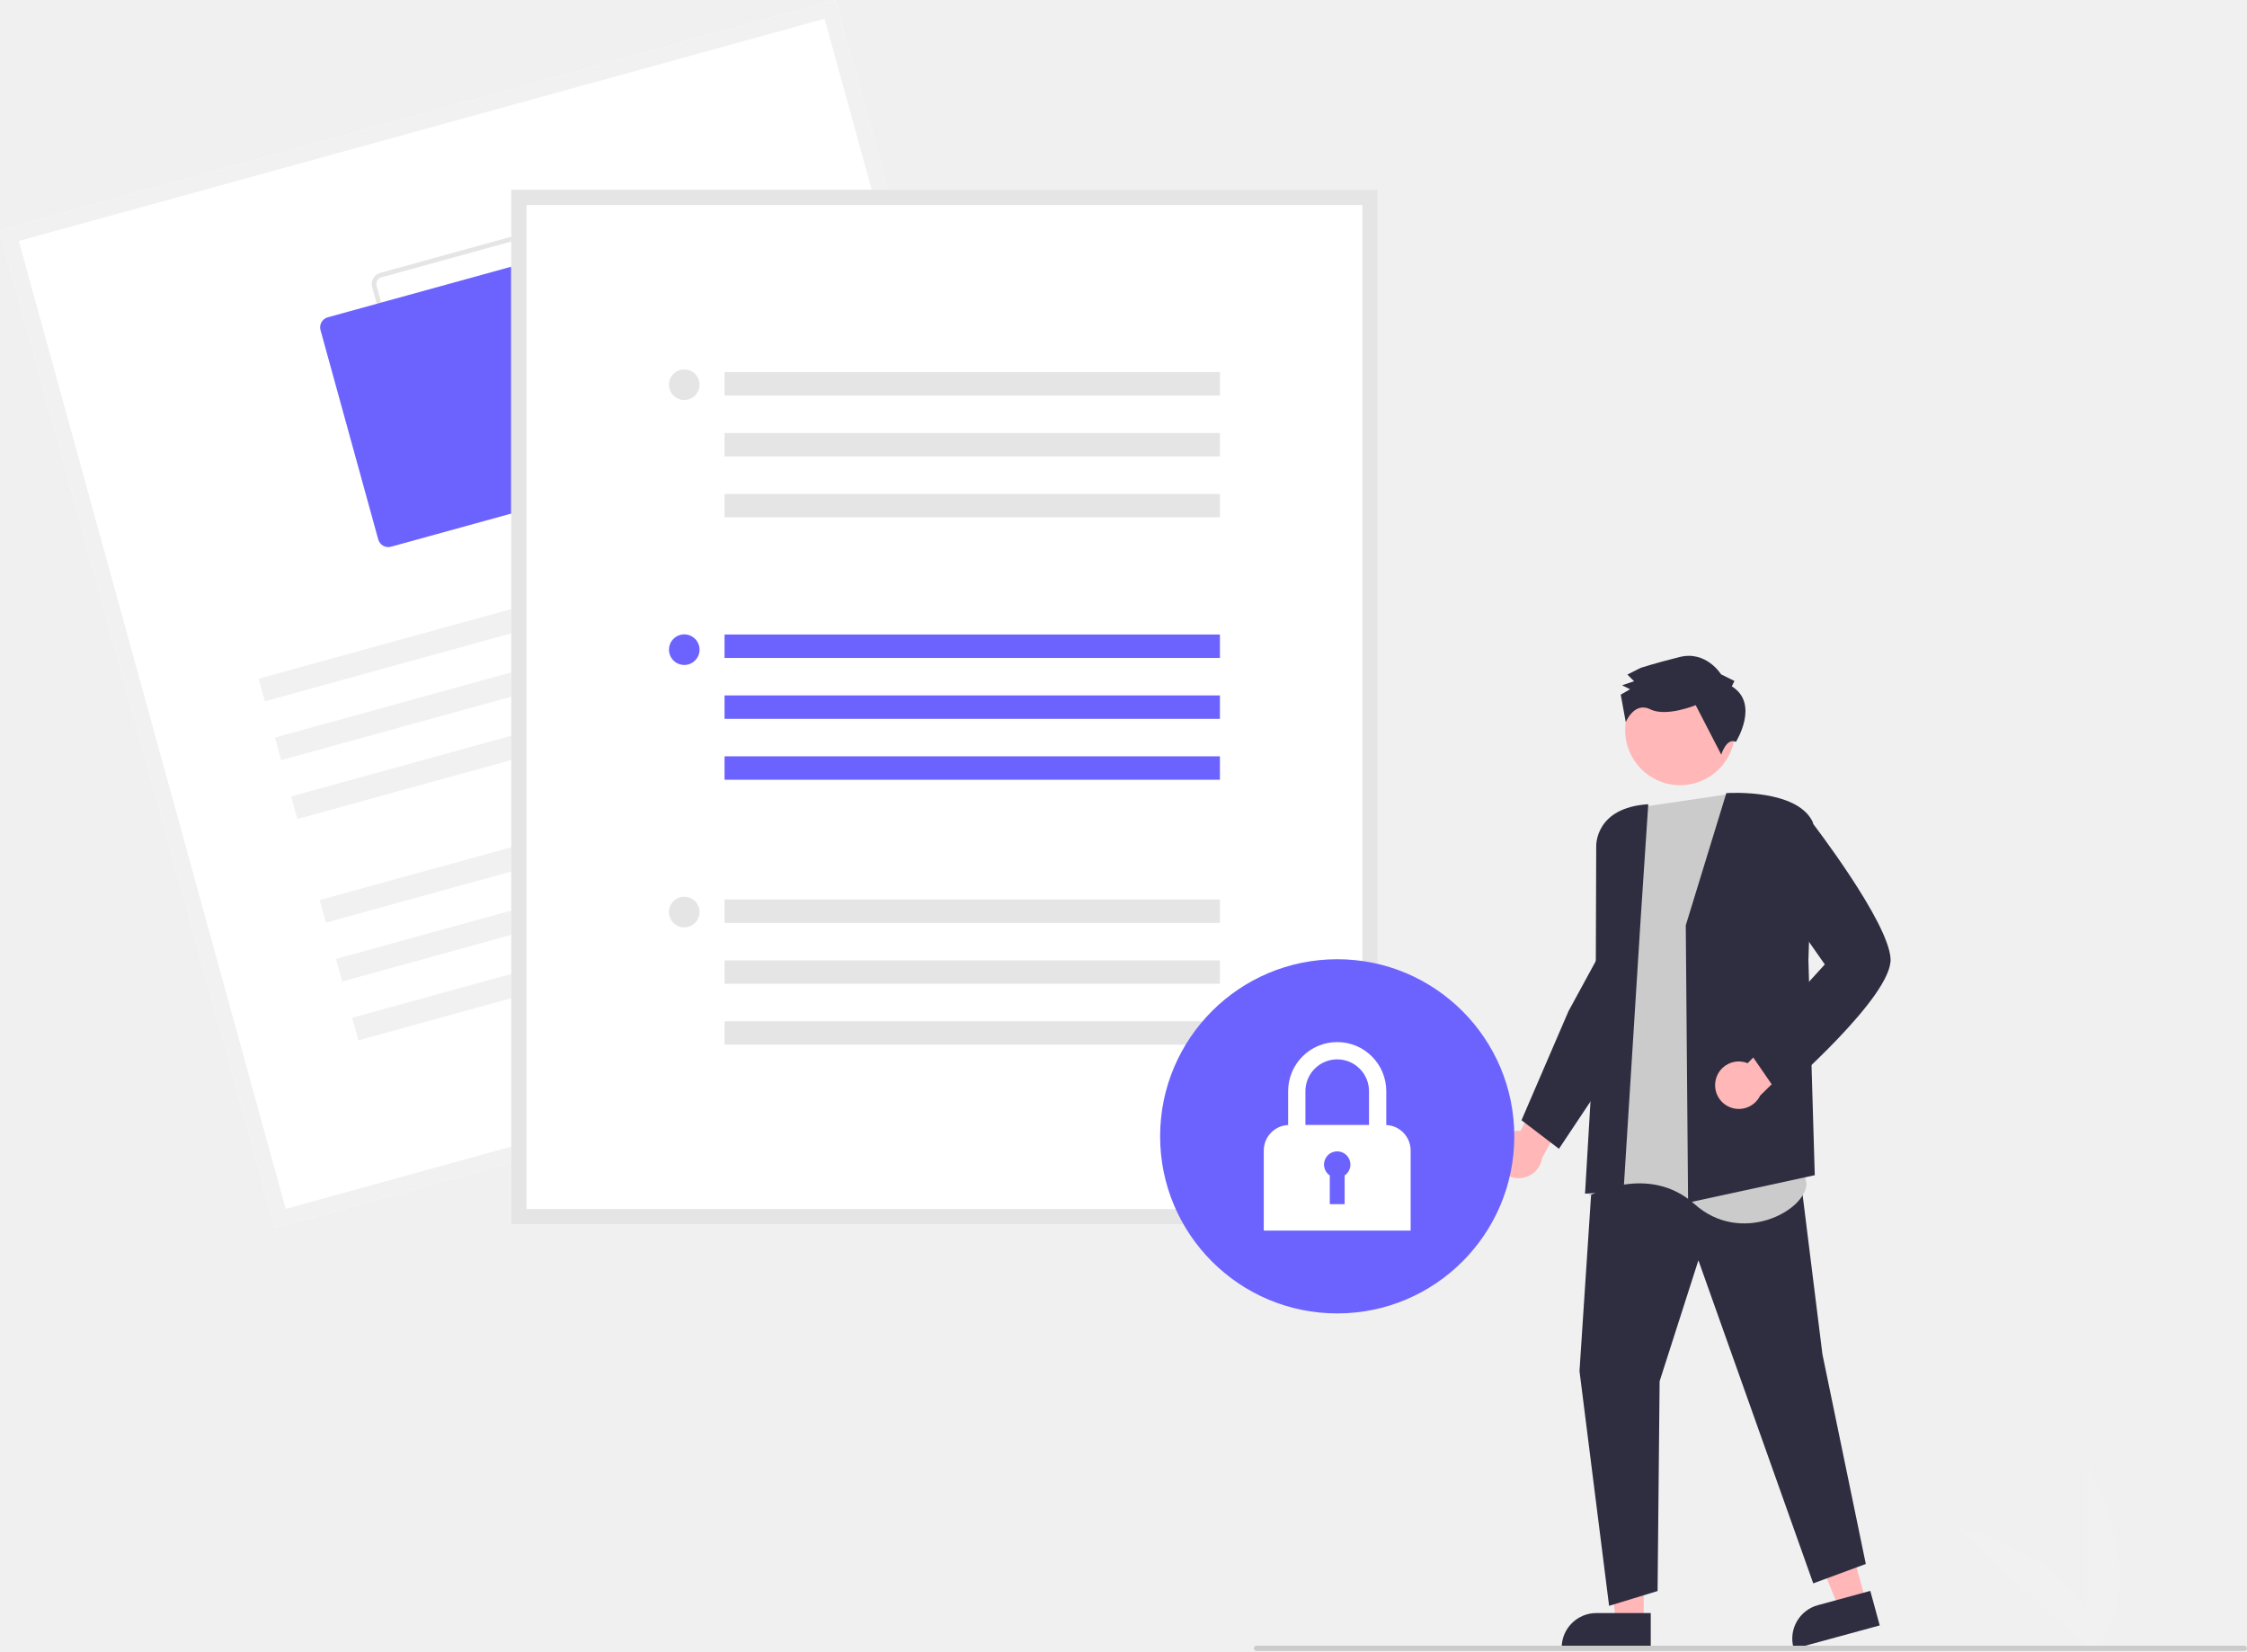
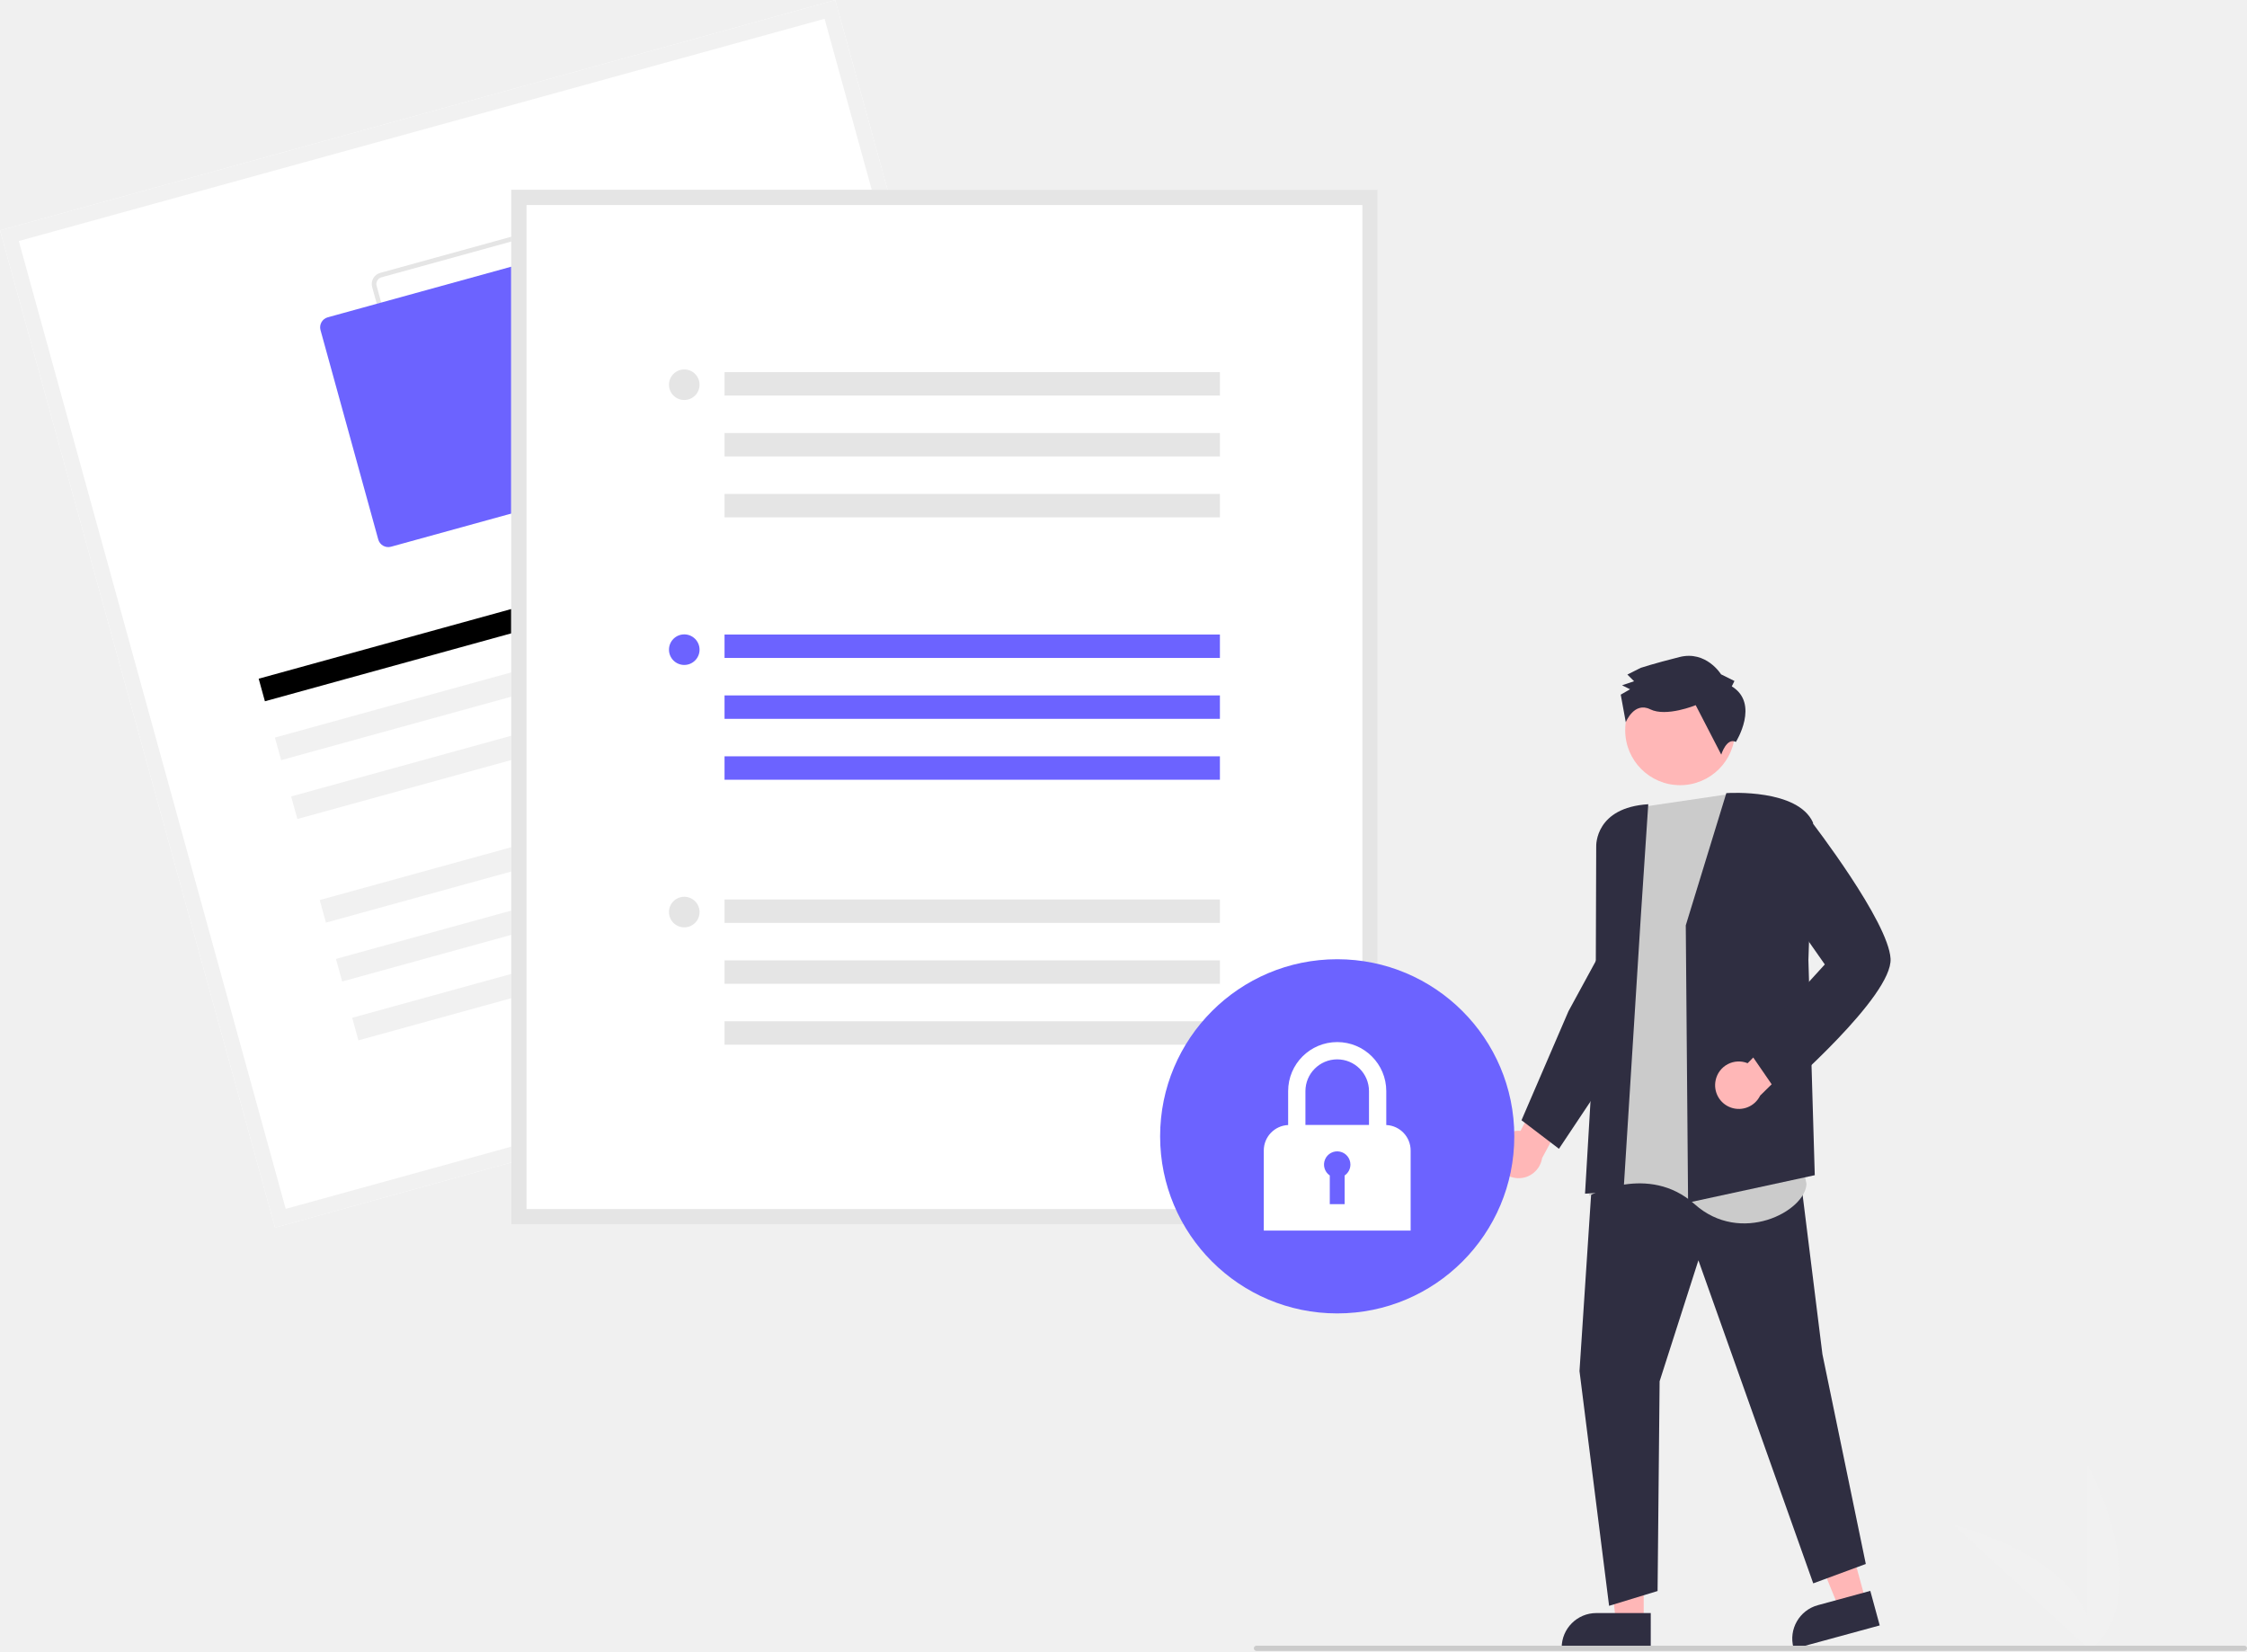
<svg xmlns="http://www.w3.org/2000/svg" id="eac00f18-7eab-4208-ad4d-248901d936f9" width="866.524" height="637.056" viewBox="0 0 866.524 637.056">
  <path d="M971.738,768.528v-72.34S999.93,747.474,971.738,768.528Z" transform="translate(-166.7382 -131.4719)" fill="#f1f1f1" />
  <path d="M973.48,768.515,920.19,719.594S977.035,733.51,973.48,768.515Z" transform="translate(-166.7382 -131.4719)" fill="#f1f1f1" />
  <path d="M743.266,577.442a9.095,9.095,0,0,1,9.851-9.872l9.607-18.431,12.624,3.106-13.932,25.838a9.145,9.145,0,0,1-18.15-.641Z" transform="translate(-166.7382 -131.4719)" fill="#ffb7b7" />
  <polygon points="633.871 625.527 623.218 625.526 618.15 584.437 633.873 584.438 633.871 625.527" fill="#ffb7b7" />
  <path d="M803.326,767.325l-34.349-.001v-.434a13.37,13.37,0,0,1,13.37-13.369h.001l20.979.001Z" transform="translate(-166.7382 -131.4719)" fill="#2f2e41" />
  <polygon points="719.549 617.569 709.271 620.371 693.57 582.063 708.739 577.927 719.549 617.569" fill="#ffb7b7" />
  <path d="M891.625,758.288,858.486,767.325l-.114-.419a13.37,13.37,0,0,1,9.381-16.416l.001-0L887.993,744.97Z" transform="translate(-166.7382 -131.4719)" fill="#2f2e41" />
  <polygon points="614.423 448.033 609.109 528.727 620.524 619.261 639.221 613.554 640.009 532.663 654.966 486.018 699.25 610.602 719.521 603.123 702.792 522.232 693.345 446.262 614.423 448.033" fill="#2f2e41" />
  <path d="M832.823,437.806,801.337,442.449,789.994,453.667l-3.522,40.307,2.187,35.702-9.119,62.959s22.93-12.729,40.701,3.205,42.635,2.816,43.147-7.784Z" transform="translate(-166.7382 -131.4719)" fill="#cbcbcb" />
  <path d="M816.834,488.357l-0-.045,15.641-50.984.202-.013c1.113-.072,27.337-1.618,33.202,11.33l.028.062-1.782,52.983,2.454,82.979-48.501,10.505-.353.077Z" transform="translate(-166.7382 -131.4719)" fill="#2f2e41" />
  <path d="M799.501,484.833l2.869-43.221c-20.407,1.269-20.099,15.738-20.076,16.369l-.223,64.65-4.087,69.164,14.86-1.114Z" transform="translate(-166.7382 -131.4719)" fill="#2f2e41" />
  <path d="M753.485,563.477l18.117-42.047L784.248,498.208l6.602,41.889-22.922,34.384Z" transform="translate(-166.7382 -131.4719)" fill="#2f2e41" />
  <path d="M828.36,548.006a9.095,9.095,0,0,1,12.325-6.526l14.616-14.777,11.146,6.692L845.514,553.973A9.145,9.145,0,0,1,828.36,548.006Z" transform="translate(-166.7382 -131.4719)" fill="#ffb7b7" />
  <path d="M840.651,536.085,870.452,503.393,850.726,475.244l2.03-13.762L864.383,447.12l.227.293c1.239,1.604,30.362,39.439,31.198,53.763.839,14.376-41.021,50.742-42.803,52.282l-.248.214Z" transform="translate(-166.7382 -131.4719)" fill="#2f2e41" />
  <circle cx="647.916" cy="281.612" r="21.181" fill="#ffb7b7" />
  <path d="M834.576,396.15l1.027-2.067-5.167-2.567s-5.7-9.274-16.014-6.668-14.955,4.166-14.955,4.166l-5.154,2.593,2.587,2.574-4.64,1.56,3.1,1.54-3.607,2.073,1.942,10.628s3.225-8.061,9.425-4.981,17.541-1.592,17.541-1.592l9.853,19.069s2.033-6.684,5.657-4.902C836.171,417.577,845.43,402.831,834.576,396.15Z" transform="translate(-166.7382 -131.4719)" fill="#2f2e41" />
  <path d="M594.907,516.07,272.805,604.901,166.738,220.303l322.102-88.831Z" transform="translate(-166.7382 -131.4719)" fill="#fff" />
  <path d="M594.907,516.07,272.805,604.901,166.738,220.303l322.102-88.831ZM276.92,597.651l310.738-85.697-102.932-373.233-310.738,85.697Z" transform="translate(-166.7382 -131.4719)" fill="#f1f1f1" />
  <path d="M418.744,303.765l-80.741,22.267a4.46,4.46,0,0,1-5.479-3.11l-22.267-80.741a4.46,4.46,0,0,1,3.11-5.479l80.741-22.267a4.46,4.46,0,0,1,5.479,3.11l22.267,80.741A4.46,4.46,0,0,1,418.744,303.765ZM313.841,238.42a2.676,2.676,0,0,0-1.866,3.288l22.267,80.741a2.676,2.676,0,0,0,3.288,1.866l80.741-22.267a2.676,2.676,0,0,0,1.866-3.288l-22.267-80.741a2.676,2.676,0,0,0-3.288-1.866Z" transform="translate(-166.7382 -131.4719)" fill="#e5e5e5" />
  <path d="M398.277,320.039l-80.741,22.267a4.014,4.014,0,0,1-4.931-2.799L290.337,258.766a4.014,4.014,0,0,1,2.799-4.931l80.741-22.267a4.014,4.014,0,0,1,4.931,2.799l22.267,80.741A4.014,4.014,0,0,1,398.277,320.039Z" transform="translate(-166.7382 -131.4719)" fill="#6c63ff" />
-   <rect x="263.489" y="361.969" width="233.728" height="9.032" transform="translate(-250.4837 -17.16149) rotate(-15.41811)" fill="#f1f1f1" />
+   <rect x="263.489" y="361.969" width="233.728" height="9.032" transform="translate(-250.4837 -17.16149) rotate(-15.41811)" fill="# " />
  <rect x="269.75" y="384.671" width="233.728" height="9.032" transform="translate(-256.294 -14.67996) rotate(-15.41811)" fill="#f1f1f1" />
  <rect x="276.011" y="407.372" width="233.728" height="9.032" transform="translate(-262.1042 -12.19843) rotate(-15.41811)" fill="#f1f1f1" />
  <rect x="287.03" y="447.328" width="233.728" height="9.032" transform="translate(-272.3302 -7.83093) rotate(-15.41811)" fill="#f1f1f1" />
  <rect x="293.291" y="470.03" width="233.728" height="9.032" transform="translate(-278.1405 -5.34939) rotate(-15.41811)" fill="#f1f1f1" />
  <rect x="299.552" y="492.732" width="233.728" height="9.032" transform="translate(-283.9507 -2.86786) rotate(-15.41811)" fill="#f1f1f1" />
  <path d="M698.014,603.616H363.887V204.661H698.014Z" transform="translate(-166.7382 -131.4719)" fill="#fff" />
  <path d="M698.014,603.616H363.887V204.661H698.014Zm-328.233-5.895H692.12V210.555H369.782Z" transform="translate(-166.7382 -131.4719)" fill="#e5e5e5" />
  <rect x="279.408" y="244.695" width="191.034" height="9.032" fill="#6c63ff" />
  <rect x="279.408" y="268.178" width="191.034" height="9.032" fill="#6c63ff" />
  <rect x="279.408" y="291.661" width="191.034" height="9.032" fill="#6c63ff" />
  <circle cx="263.877" cy="250.534" r="5.895" fill="#6c63ff" />
  <rect x="279.408" y="143.505" width="191.034" height="9.032" fill="#e5e5e5" />
  <rect x="279.408" y="166.989" width="191.034" height="9.032" fill="#e5e5e5" />
  <rect x="279.408" y="190.472" width="191.034" height="9.032" fill="#e5e5e5" />
  <circle cx="263.877" cy="148.362" r="5.895" fill="#e5e5e5" />
  <rect x="279.408" y="346.867" width="191.034" height="9.032" fill="#e5e5e5" />
  <rect x="279.408" y="370.35" width="191.034" height="9.032" fill="#e5e5e5" />
  <rect x="279.408" y="393.833" width="191.034" height="9.032" fill="#e5e5e5" />
  <circle cx="263.877" cy="351.723" r="5.895" fill="#e5e5e5" />
  <circle cx="515.677" cy="438.205" r="68.293" fill="#6c63ff" />
  <path d="M701.336,565.32V552.253a18.921,18.921,0,1,0-37.842,0v13.067a9.838,9.838,0,0,0-9.396,9.823v30.879h56.634V575.144A9.838,9.838,0,0,0,701.336,565.32ZM682.415,539.994a12.273,12.273,0,0,1,12.258,12.259v13.044H670.157V552.253A12.273,12.273,0,0,1,682.415,539.994Z" transform="translate(-166.7382 -131.4719)" fill="#fff" />
  <path d="M687.506,580.569a5.091,5.091,0,1,0-7.954,4.207v11.065H685.278v-11.065A5.084,5.084,0,0,0,687.506,580.569Z" transform="translate(-166.7382 -131.4719)" fill="#6c63ff" />
  <path d="M1032.262,768.122h-381a1,1,0,0,1,0-2h381a1,1,0,0,1,0,2Z" transform="translate(-166.7382 -131.4719)" fill="#cbcbcb" />
</svg>
